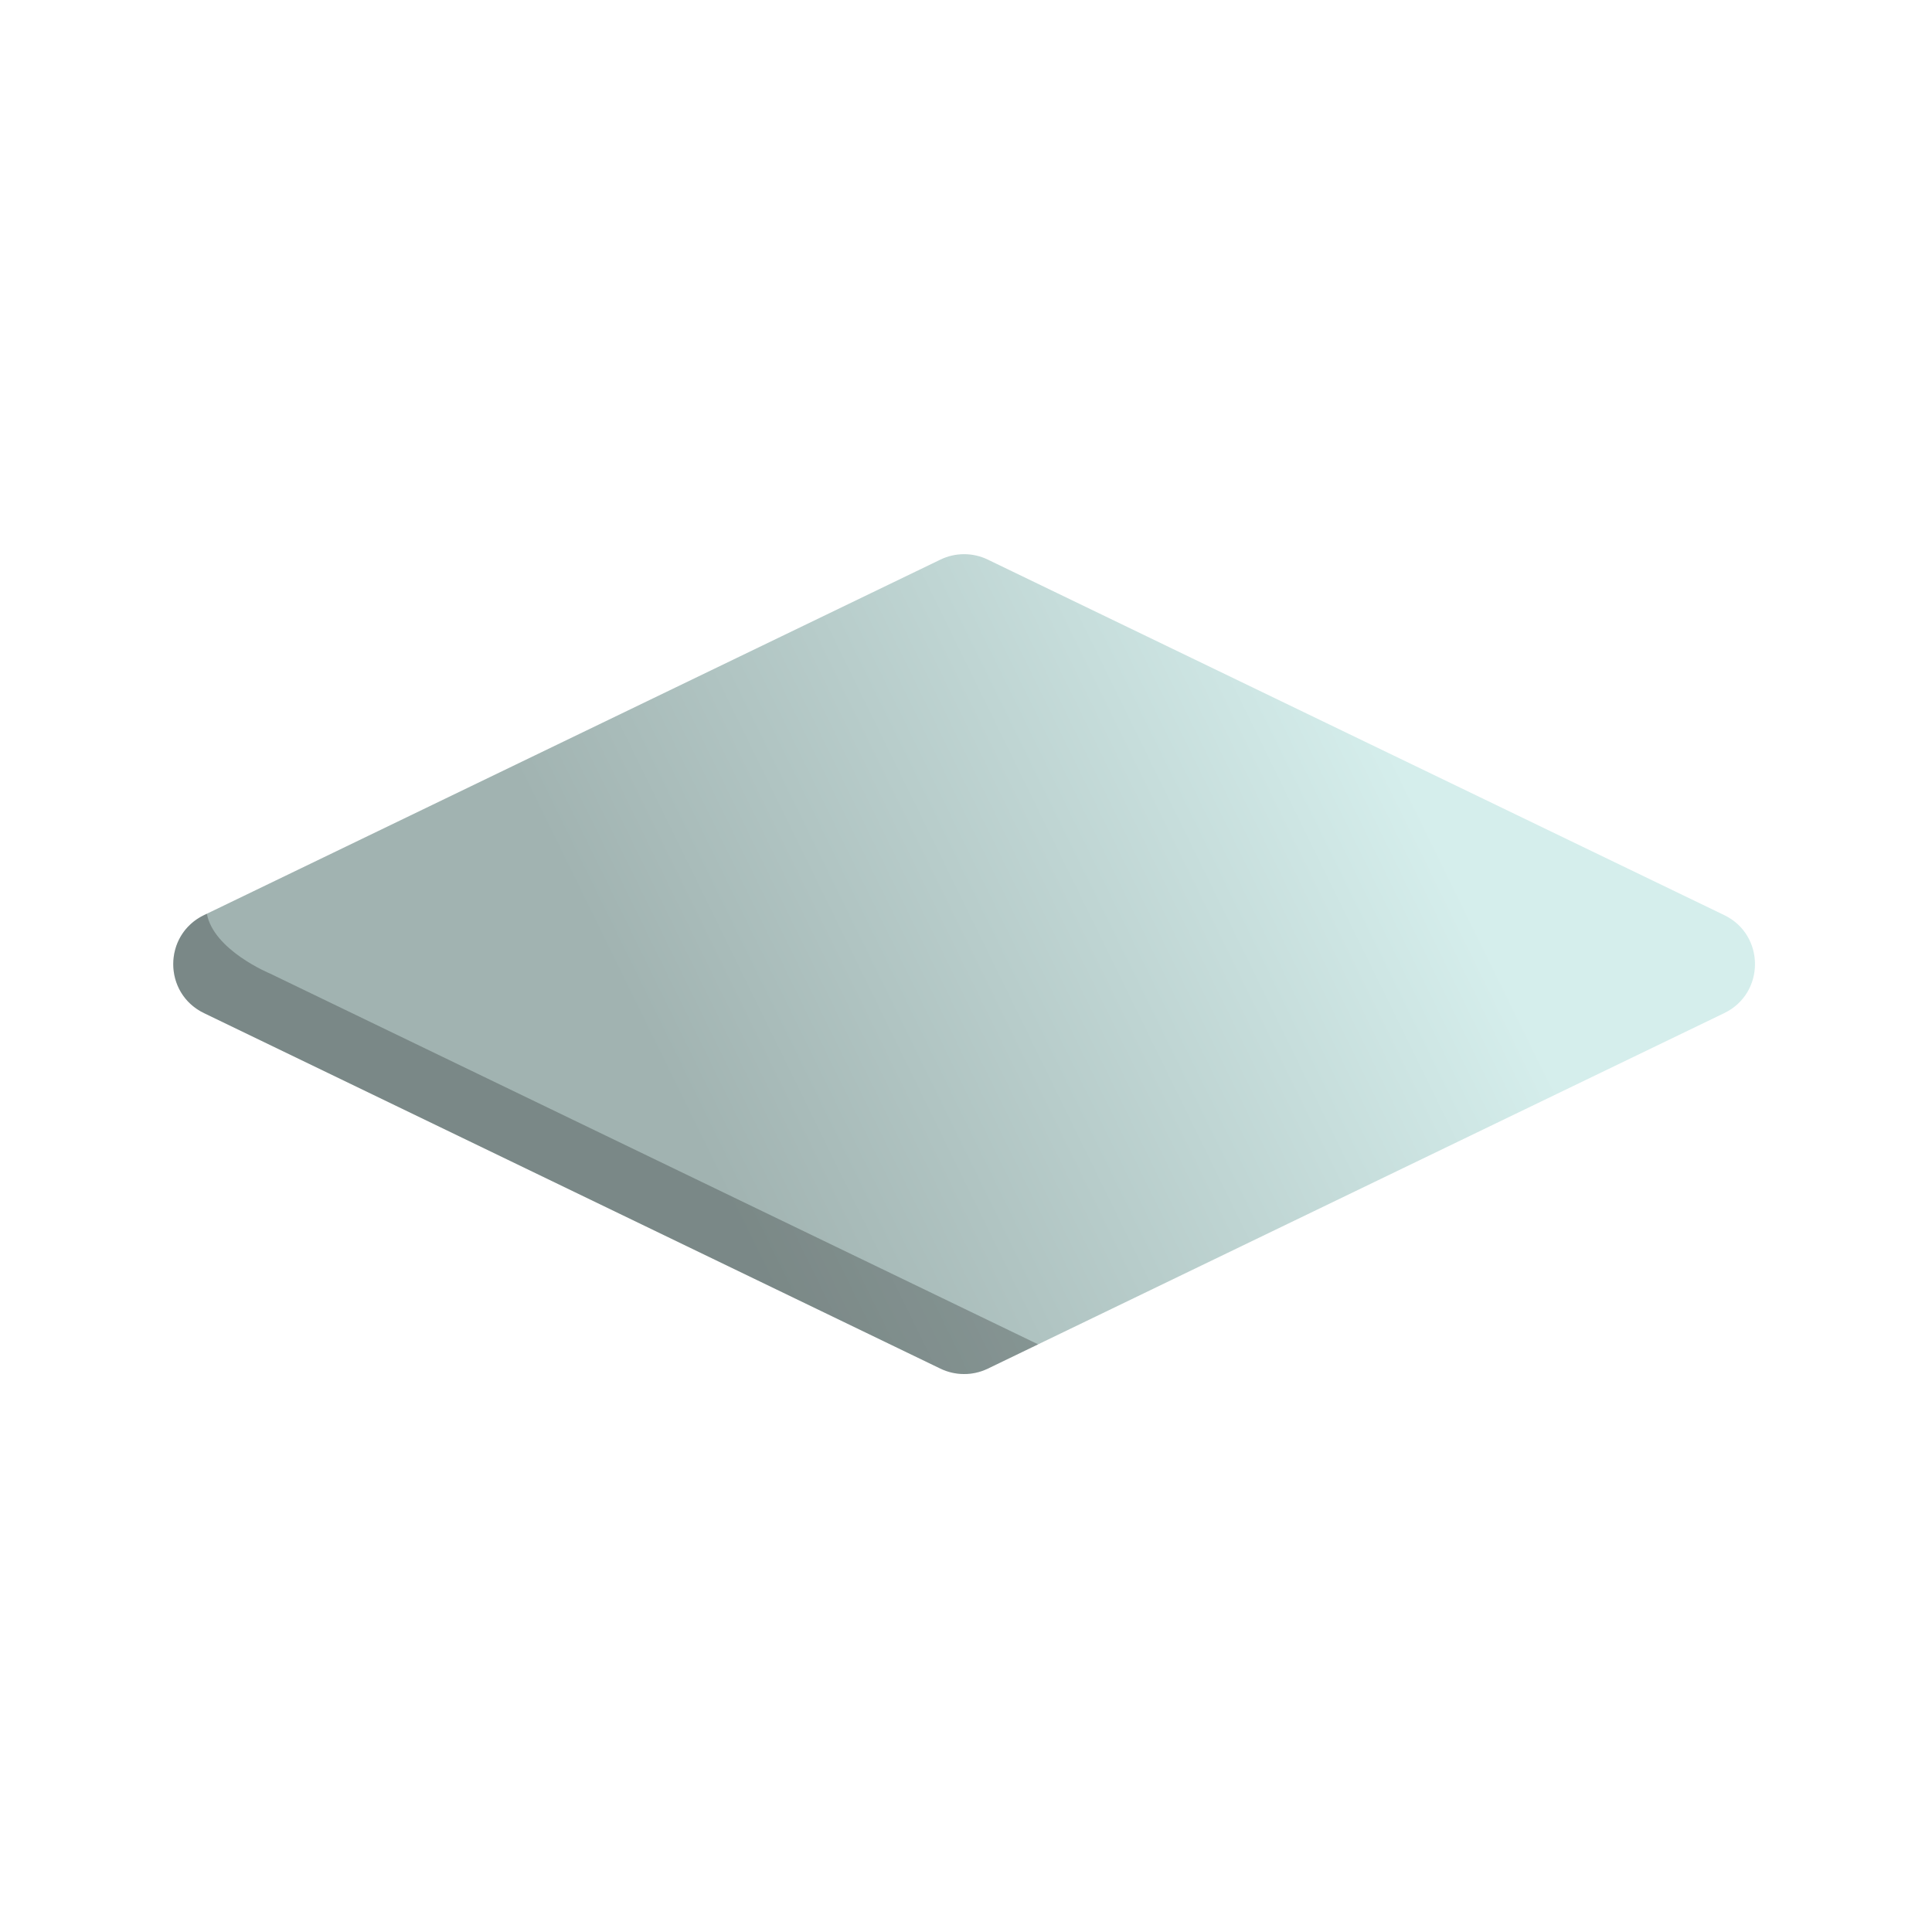
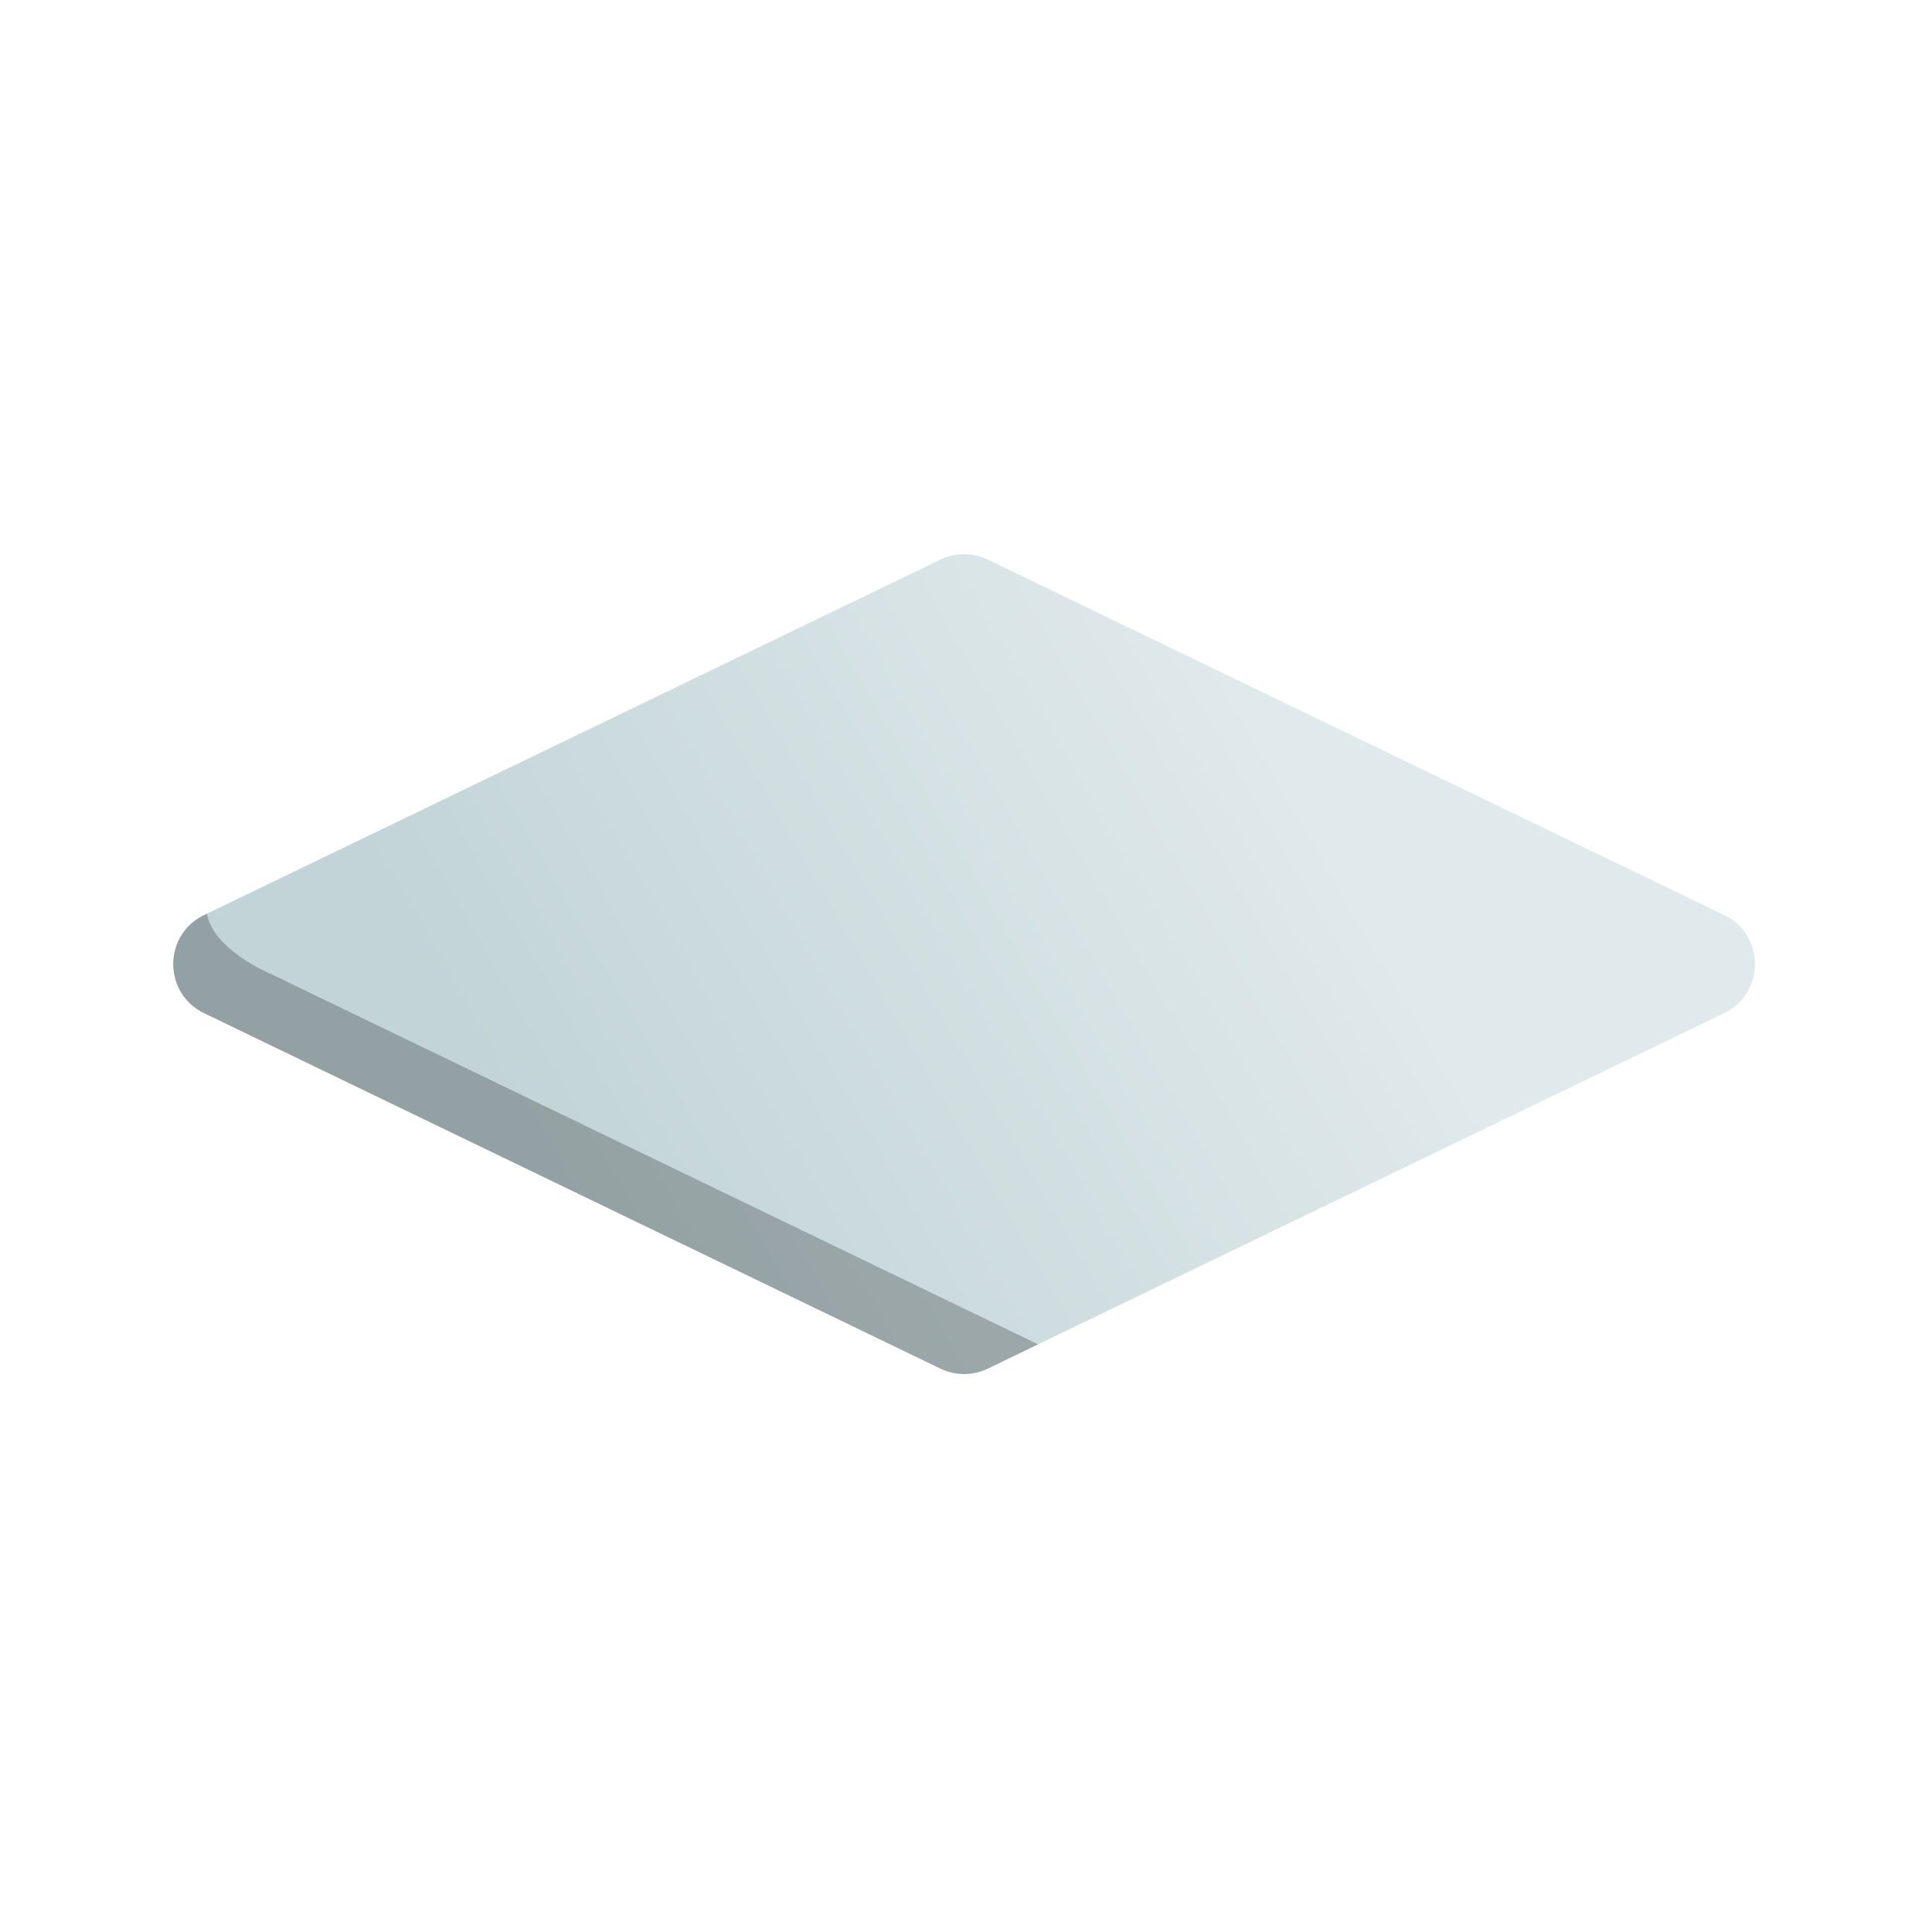
<svg xmlns="http://www.w3.org/2000/svg" width="100%" height="100%" viewBox="0 0 513 513" version="1.1" xml:space="preserve" style="fill-rule:evenodd;clip-rule:evenodd;stroke-linejoin:round;stroke-miterlimit:2;">
-   <path d="M249.718,148.587l-195.549,94.401c-10.889,5.257 -10.889,20.767 0,26.023l195.549,94.402c3.969,1.915 8.595,1.915 12.563,-0l195.549,-94.402c10.89,-5.256 10.89,-20.766 0,-26.023l-195.549,-94.401c-3.968,-1.916 -8.594,-1.916 -12.563,-0Z" style="fill:url(#_Linear1);fill-rule:nonzero;" />
+   <path d="M249.718,148.588l-195.549,94.401c-10.889,5.257 -10.889,20.767 0,26.023l195.549,94.402c3.969,1.915 8.595,1.915 12.563,-0l195.549,-94.402c10.89,-5.256 10.89,-20.766 0,-26.023l-195.549,-94.401c-3.968,-1.916 -8.594,-1.916 -12.563,-0Z" style="fill:url(#_Linear1);fill-rule:nonzero;" />
  <path d="M71.705,258.506c-0,0 -14.966,-6.153 -16.779,-15.883l-0.757,0.366c-1.701,0.821 -3.137,1.893 -4.306,3.137c-6.317,6.717 -4.881,18.451 4.307,22.887l166.974,80.606l28.574,13.794c3.673,1.774 8.336,2.041 12.563,0l13.368,-6.453l-203.944,-98.454Z" style="fill-opacity:0.24;fill-rule:nonzero;" />
  <defs>
-     <linearGradient id="_Linear1" x1="0" y1="0" x2="1" y2="0" gradientUnits="userSpaceOnUse" gradientTransform="matrix(-190.214,94.2918,-94.2918,-190.214,380.628,220.074)">
-       <stop offset="0" style="stop-color:#d5eeec;stop-opacity:1" />
-       <stop offset="1" style="stop-color:#a1b3b1;stop-opacity:1" />
+     <linearGradient id="_Linear1" x1="0" y1="0" x2="1" y2="0" gradientUnits="userSpaceOnUse" gradientTransform="matrix(-192.57,112.22,-112.22,-192.57,333.991,192.694)">
+       <stop offset="0" style="stop-color:#e0e9eb;stop-opacity:1" />
+       <stop offset="1" style="stop-color:#c2d4d7;stop-opacity:1" />
    </linearGradient>
  </defs>
</svg>
